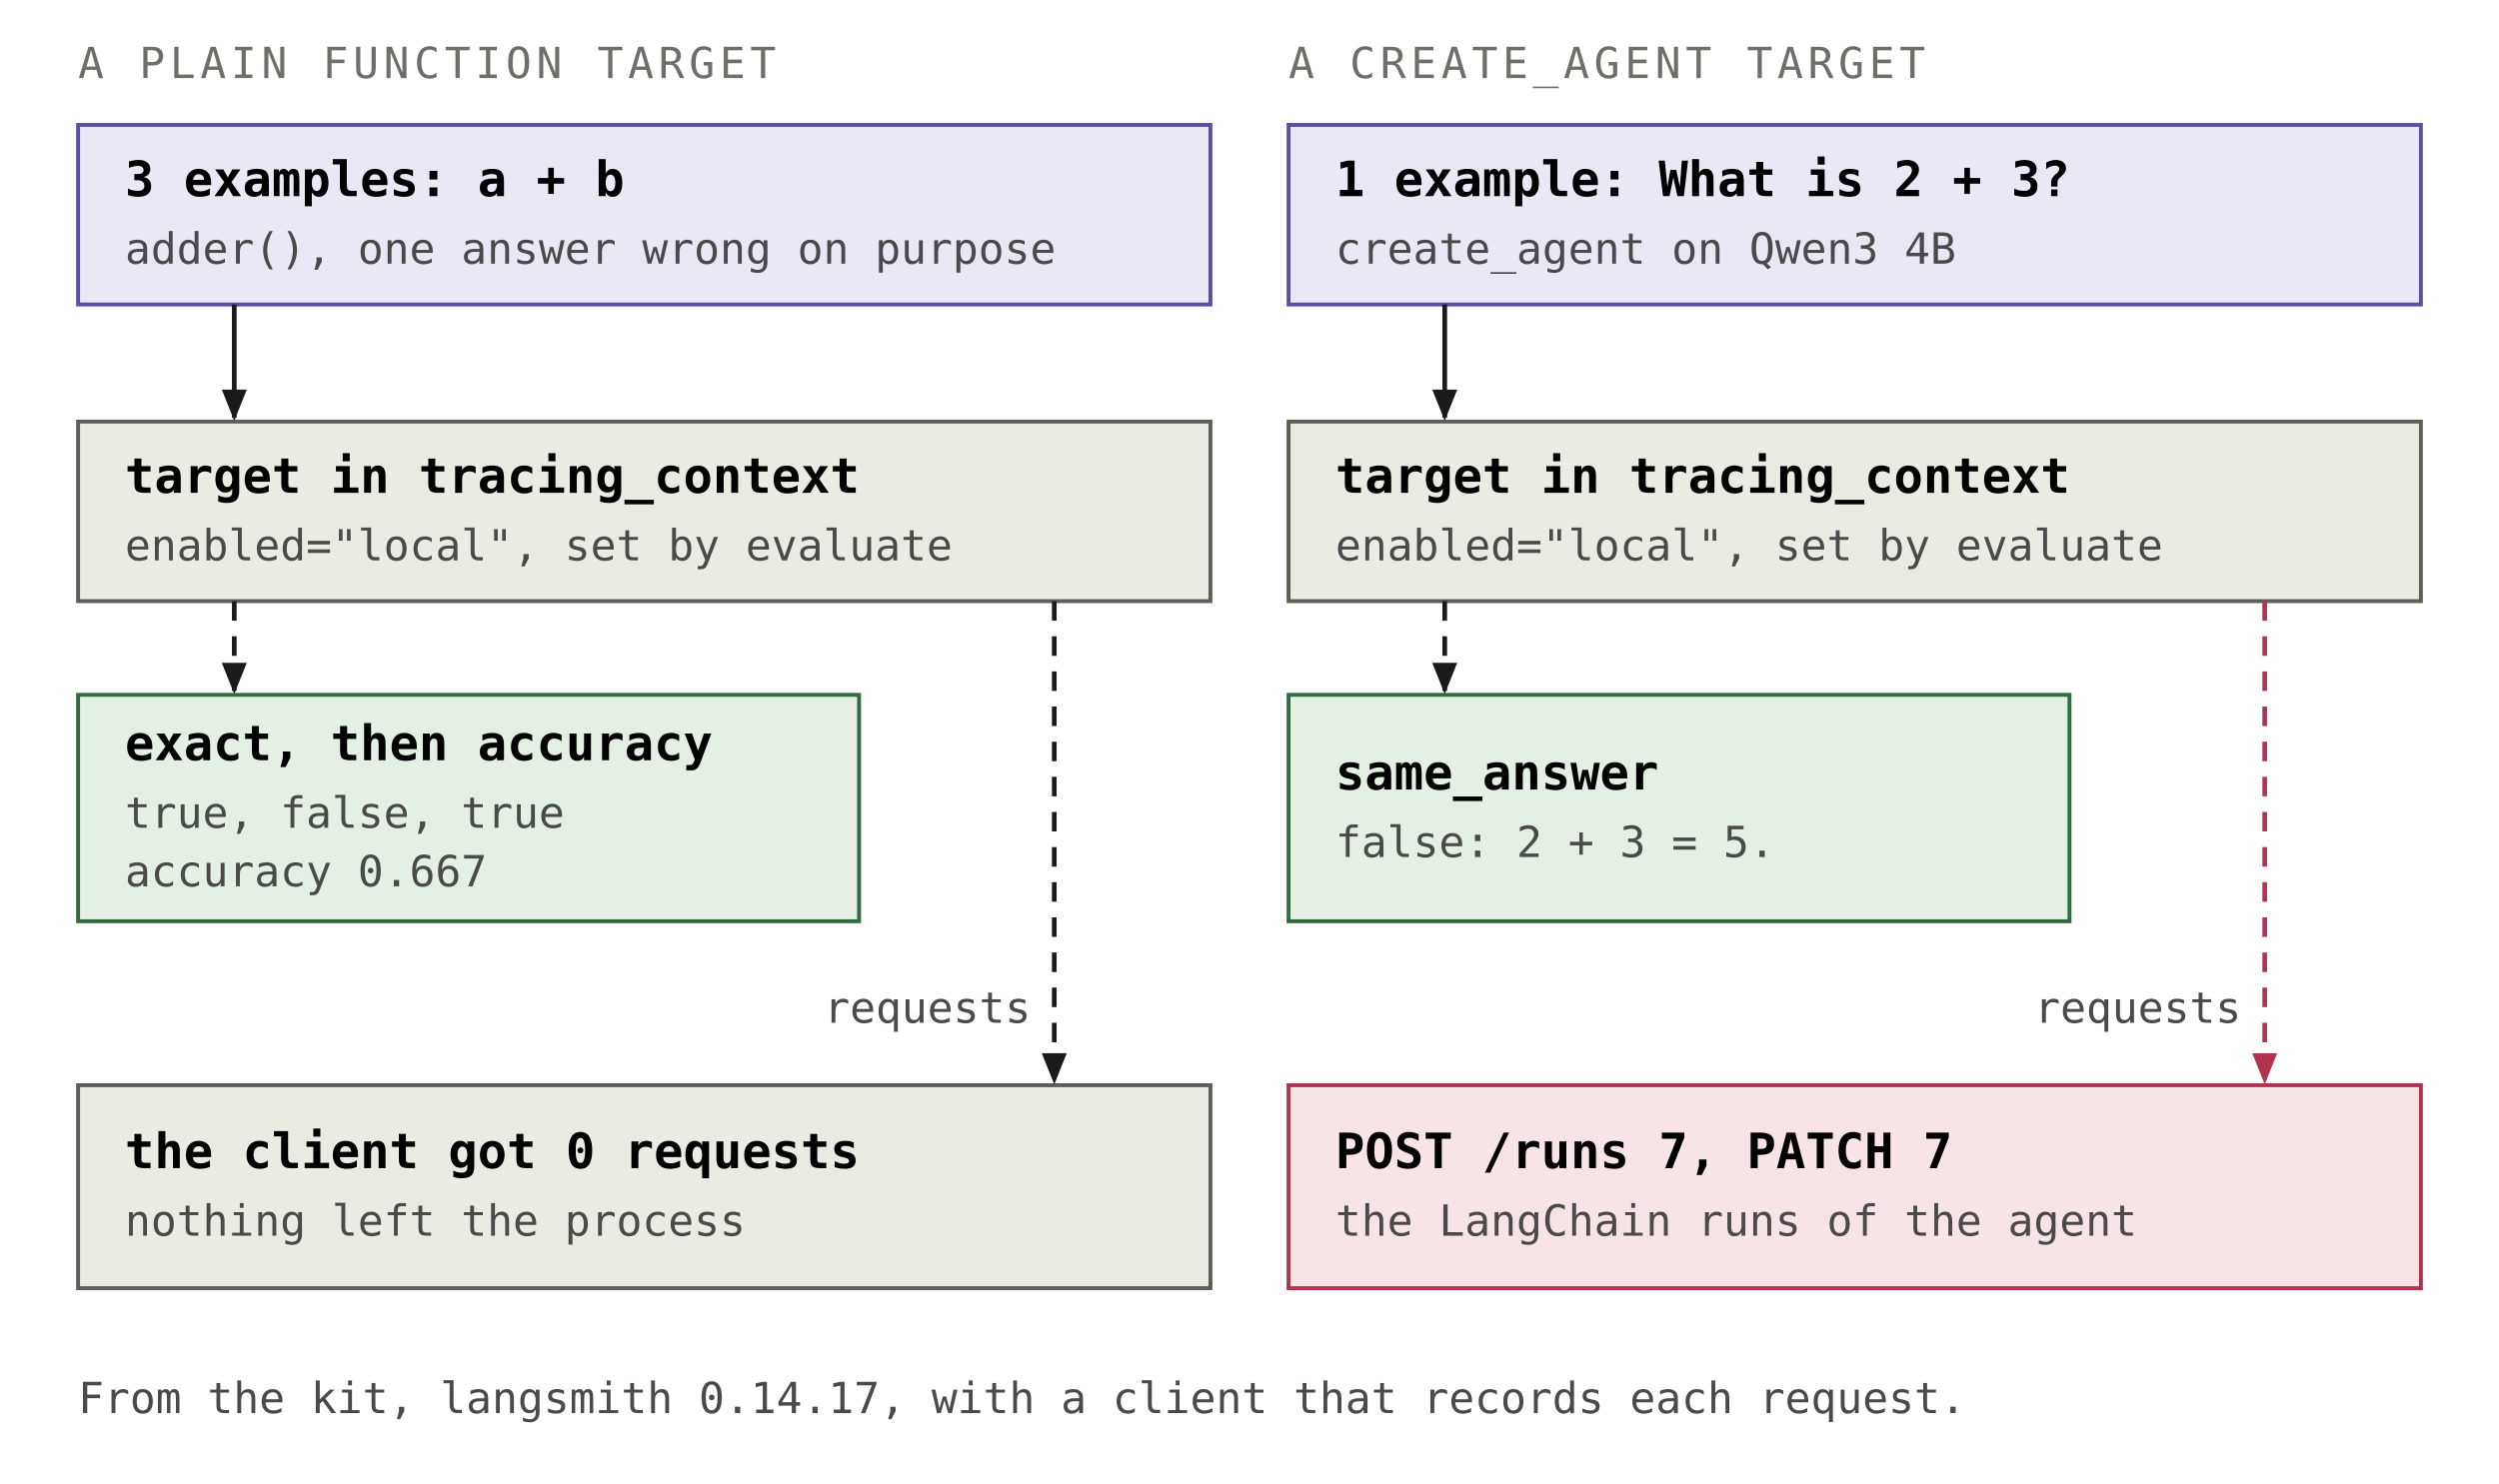
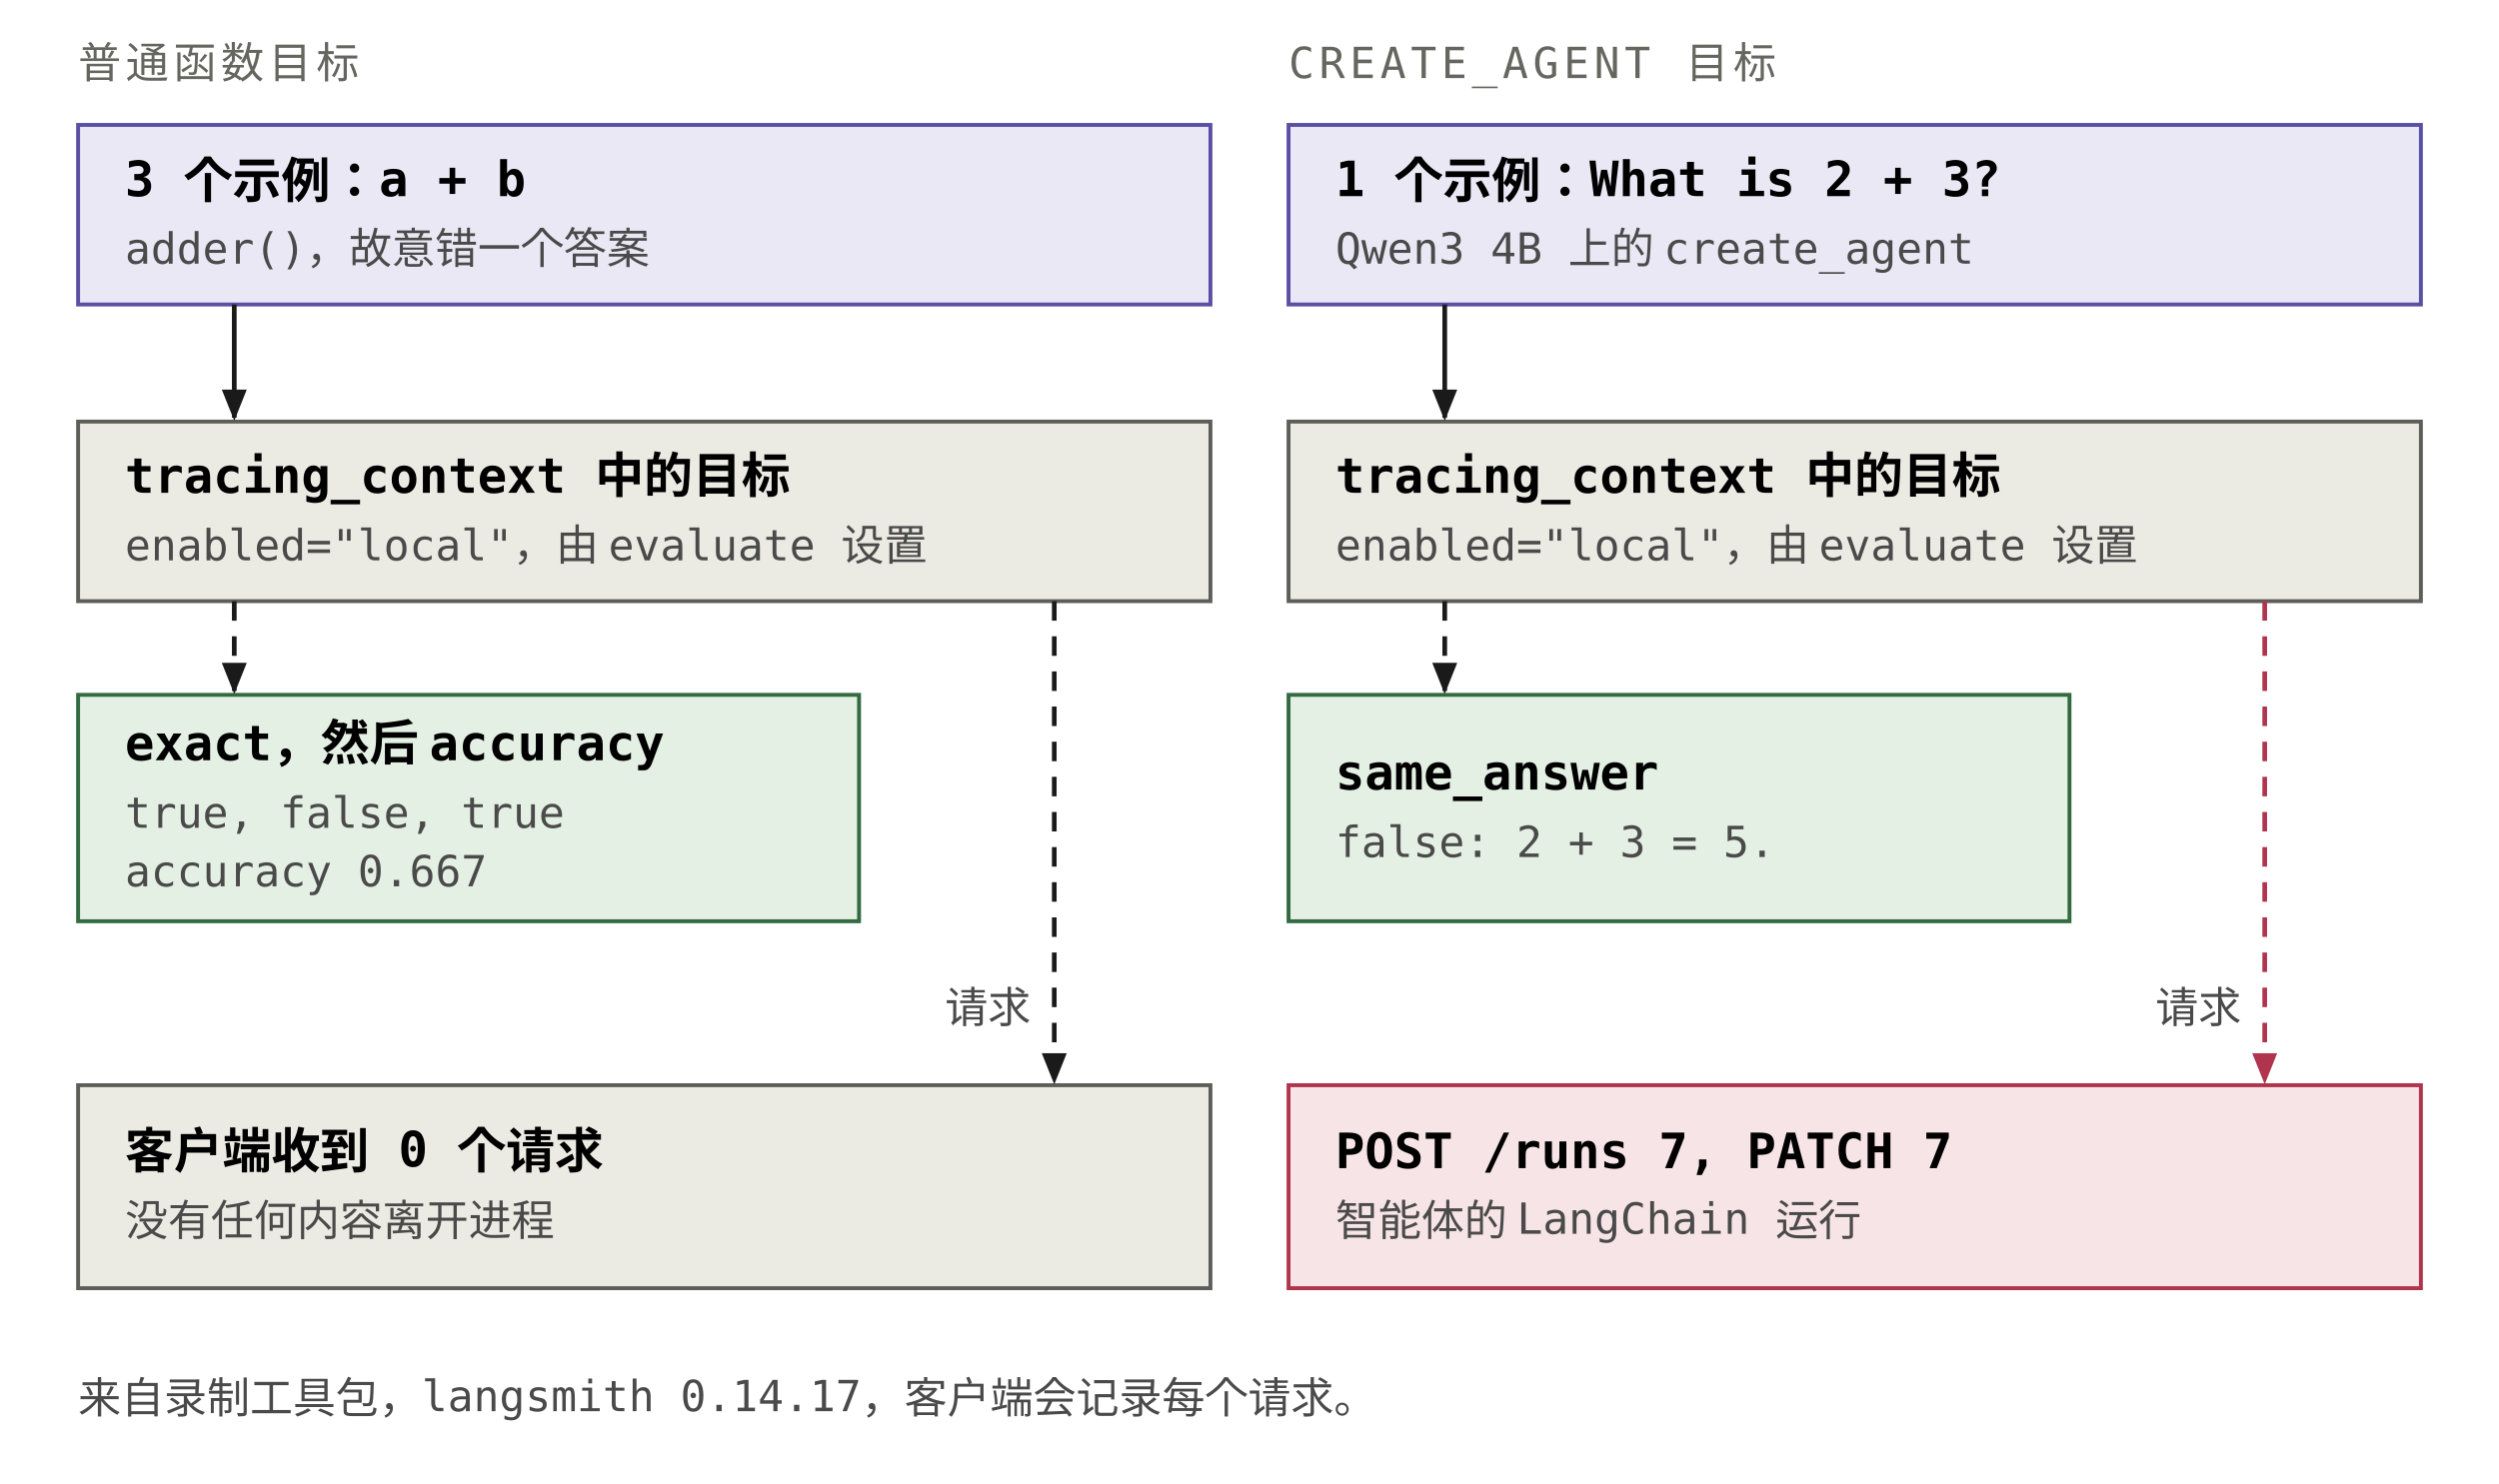
<svg xmlns="http://www.w3.org/2000/svg" viewBox="0 0 640 380" role="img" aria-labelledby="fig-7-7-title fig-7-7-desc" font-family="JetBrains Mono, ui-monospace, monospace">
  <defs>
    <marker id="fig-7-7-head-ink" viewBox="0 0 10 10" refX="9" refY="5" markerWidth="8" markerHeight="8" markerUnits="userSpaceOnUse" orient="auto-start-reverse">
      <path d="M0 1 L10 5 L0 9 z" fill="var(--m-ink, #1a1a1a)" />
    </marker>
    <marker id="fig-7-7-head-rose" viewBox="0 0 10 10" refX="9" refY="5" markerWidth="8" markerHeight="8" markerUnits="userSpaceOnUse" orient="auto-start-reverse">
      <path d="M0 1 L10 5 L0 9 z" fill="var(--m-rose-ink, #b0344d)" />
    </marker>
  </defs>
-   <text x="20" y="20" font-size="11" letter-spacing="1.2" fill="var(--m-ink-mute, #6f6f6a)">A PLAIN FUNCTION TARGET</text>
-   <text x="330" y="20" font-size="11" letter-spacing="1.2" fill="var(--m-ink-mute, #6f6f6a)">A CREATE_AGENT TARGET</text>
+   <text x="20" y="20" font-size="11" letter-spacing="1.2" fill="var(--m-ink-mute, #666660)">普通函数目标</text>
+   <text x="330" y="20" font-size="11" letter-spacing="1.2" fill="var(--m-ink-mute, #666660)">CREATE_AGENT 目标</text>
  <rect x="20" y="32" width="290" height="46" fill="var(--m-violet-fill, #ebe8f5)" stroke="var(--m-violet-ink, #5b4fa3)" />
-   <text x="32" y="50.25" font-size="12.5" font-weight="700">3 examples: a + b</text>
-   <text x="32" y="67.55" font-size="11" class="m-serif" fill="var(--m-ink-soft, #4a4a4a)">adder(), one answer wrong on purpose</text>
+   <text x="32" y="50.25" font-size="12.5" font-weight="700">3 个示例：a + b</text>
+   <text x="32" y="67.55" font-size="11" class="m-serif" fill="var(--m-ink-soft, #4a4a4a)">adder()，故意错一个答案</text>
  <rect x="20" y="108" width="290" height="46" fill="var(--m-grey-fill, #ecebe3)" stroke="var(--m-grey-ink, #5e5e59)" />
-   <text x="32" y="126.25" font-size="12.5" font-weight="700">target in tracing_context</text>
-   <text x="32" y="143.55" font-size="11" class="m-serif" fill="var(--m-ink-soft, #4a4a4a)">enabled="local", set by evaluate</text>
+   <text x="32" y="126.25" font-size="12.5" font-weight="700">tracing_context 中的目标</text>
+   <text x="32" y="143.55" font-size="11" class="m-serif" fill="var(--m-ink-soft, #4a4a4a)">enabled="local"，由 evaluate 设置</text>
  <rect x="20" y="178" width="200" height="58" fill="var(--m-green-fill, #e5f0e4)" stroke="var(--m-green-ink, #336b40)" />
-   <text x="32" y="194.75" font-size="12.5" font-weight="700">exact, then accuracy</text>
+   <text x="32" y="194.75" font-size="12.5" font-weight="700">exact，然后 accuracy</text>
  <text x="32" y="212.05" font-size="11" class="m-serif" fill="var(--m-ink-soft, #4a4a4a)">true, false, true</text>
  <text x="32" y="227.05" font-size="11" class="m-serif" fill="var(--m-ink-soft, #4a4a4a)">accuracy 0.667</text>
  <rect x="20" y="278" width="290" height="52" fill="var(--m-grey-fill, #ecebe3)" stroke="var(--m-grey-ink, #5e5e59)" />
-   <text x="32" y="299.25" font-size="12.5" font-weight="700">the client got 0 requests</text>
-   <text x="32" y="316.55" font-size="11" class="m-serif" fill="var(--m-ink-soft, #4a4a4a)">nothing left the process</text>
+   <text x="32" y="299.25" font-size="12.5" font-weight="700">客户端收到 0 个请求</text>
+   <text x="32" y="316.55" font-size="11" class="m-serif" fill="var(--m-ink-soft, #4a4a4a)">没有任何内容离开进程</text>
  <line x1="60" y1="78" x2="60" y2="107" stroke="var(--m-ink, #1a1a1a)" stroke-width="1.2" marker-end="url(#fig-7-7-head-ink)" />
  <line x1="60" y1="154" x2="60" y2="177" stroke="var(--m-ink, #1a1a1a)" stroke-width="1.2" stroke-dasharray="5 4" marker-end="url(#fig-7-7-head-ink)" />
  <path d="M270 154 V277" fill="none" stroke="var(--m-ink, #1a1a1a)" stroke-width="1.2" stroke-dasharray="5 4" stroke-linejoin="round" marker-end="url(#fig-7-7-head-ink)" />
-   <text x="264" y="262" font-size="11" text-anchor="end" class="m-serif" fill="var(--m-ink-soft, #4a4a4a)">requests</text>
+   <text x="264" y="262" font-size="11" text-anchor="end" class="m-serif" fill="var(--m-ink-soft, #4a4a4a)">请求</text>
  <rect x="330" y="32" width="290" height="46" fill="var(--m-violet-fill, #ebe8f5)" stroke="var(--m-violet-ink, #5b4fa3)" />
-   <text x="342" y="50.25" font-size="12.5" font-weight="700">1 example: What is 2 + 3?</text>
-   <text x="342" y="67.55" font-size="11" class="m-serif" fill="var(--m-ink-soft, #4a4a4a)">create_agent on Qwen3 4B</text>
+   <text x="342" y="50.25" font-size="12.5" font-weight="700">1 个示例：What is 2 + 3?</text>
+   <text x="342" y="67.55" font-size="11" class="m-serif" fill="var(--m-ink-soft, #4a4a4a)">Qwen3 4B 上的 create_agent</text>
  <rect x="330" y="108" width="290" height="46" fill="var(--m-grey-fill, #ecebe3)" stroke="var(--m-grey-ink, #5e5e59)" />
-   <text x="342" y="126.25" font-size="12.5" font-weight="700">target in tracing_context</text>
-   <text x="342" y="143.55" font-size="11" class="m-serif" fill="var(--m-ink-soft, #4a4a4a)">enabled="local", set by evaluate</text>
+   <text x="342" y="126.25" font-size="12.5" font-weight="700">tracing_context 中的目标</text>
+   <text x="342" y="143.55" font-size="11" class="m-serif" fill="var(--m-ink-soft, #4a4a4a)">enabled="local"，由 evaluate 设置</text>
  <rect x="330" y="178" width="200" height="58" fill="var(--m-green-fill, #e5f0e4)" stroke="var(--m-green-ink, #336b40)" />
  <text x="342" y="202.25" font-size="12.5" font-weight="700">same_answer</text>
  <text x="342" y="219.55" font-size="11" class="m-serif" fill="var(--m-ink-soft, #4a4a4a)">false: 2 + 3 = 5.</text>
  <rect x="330" y="278" width="290" height="52" fill="var(--m-rose-fill, #f7e4e7)" stroke="var(--m-rose-ink, #b0344d)" />
  <text x="342" y="299.25" font-size="12.5" font-weight="700">POST /runs 7, PATCH 7</text>
-   <text x="342" y="316.55" font-size="11" class="m-serif" fill="var(--m-ink-soft, #4a4a4a)">the LangChain runs of the agent</text>
+   <text x="342" y="316.55" font-size="11" class="m-serif" fill="var(--m-ink-soft, #4a4a4a)">智能体的 LangChain 运行</text>
  <line x1="370" y1="78" x2="370" y2="107" stroke="var(--m-ink, #1a1a1a)" stroke-width="1.2" marker-end="url(#fig-7-7-head-ink)" />
  <line x1="370" y1="154" x2="370" y2="177" stroke="var(--m-ink, #1a1a1a)" stroke-width="1.2" stroke-dasharray="5 4" marker-end="url(#fig-7-7-head-ink)" />
  <path d="M580 154 V277" fill="none" stroke="var(--m-rose-ink, #b0344d)" stroke-width="1.2" stroke-dasharray="5 4" stroke-linejoin="round" marker-end="url(#fig-7-7-head-rose)" />
-   <text x="574" y="262" font-size="11" text-anchor="end" class="m-serif" fill="var(--m-ink-soft, #4a4a4a)">requests</text>
-   <text x="20" y="362" font-size="11" class="m-serif" fill="var(--m-ink-soft, #4a4a4a)">From the kit, langsmith 0.14.17, with a client that records each request.</text>
+   <text x="574" y="262" font-size="11" text-anchor="end" class="m-serif" fill="var(--m-ink-soft, #4a4a4a)">请求</text>
+   <text x="20" y="362" font-size="11" class="m-serif" fill="var(--m-ink-soft, #4a4a4a)">来自录制工具包，langsmith 0.14.17，客户端会记录每个请求。</text>
</svg>
